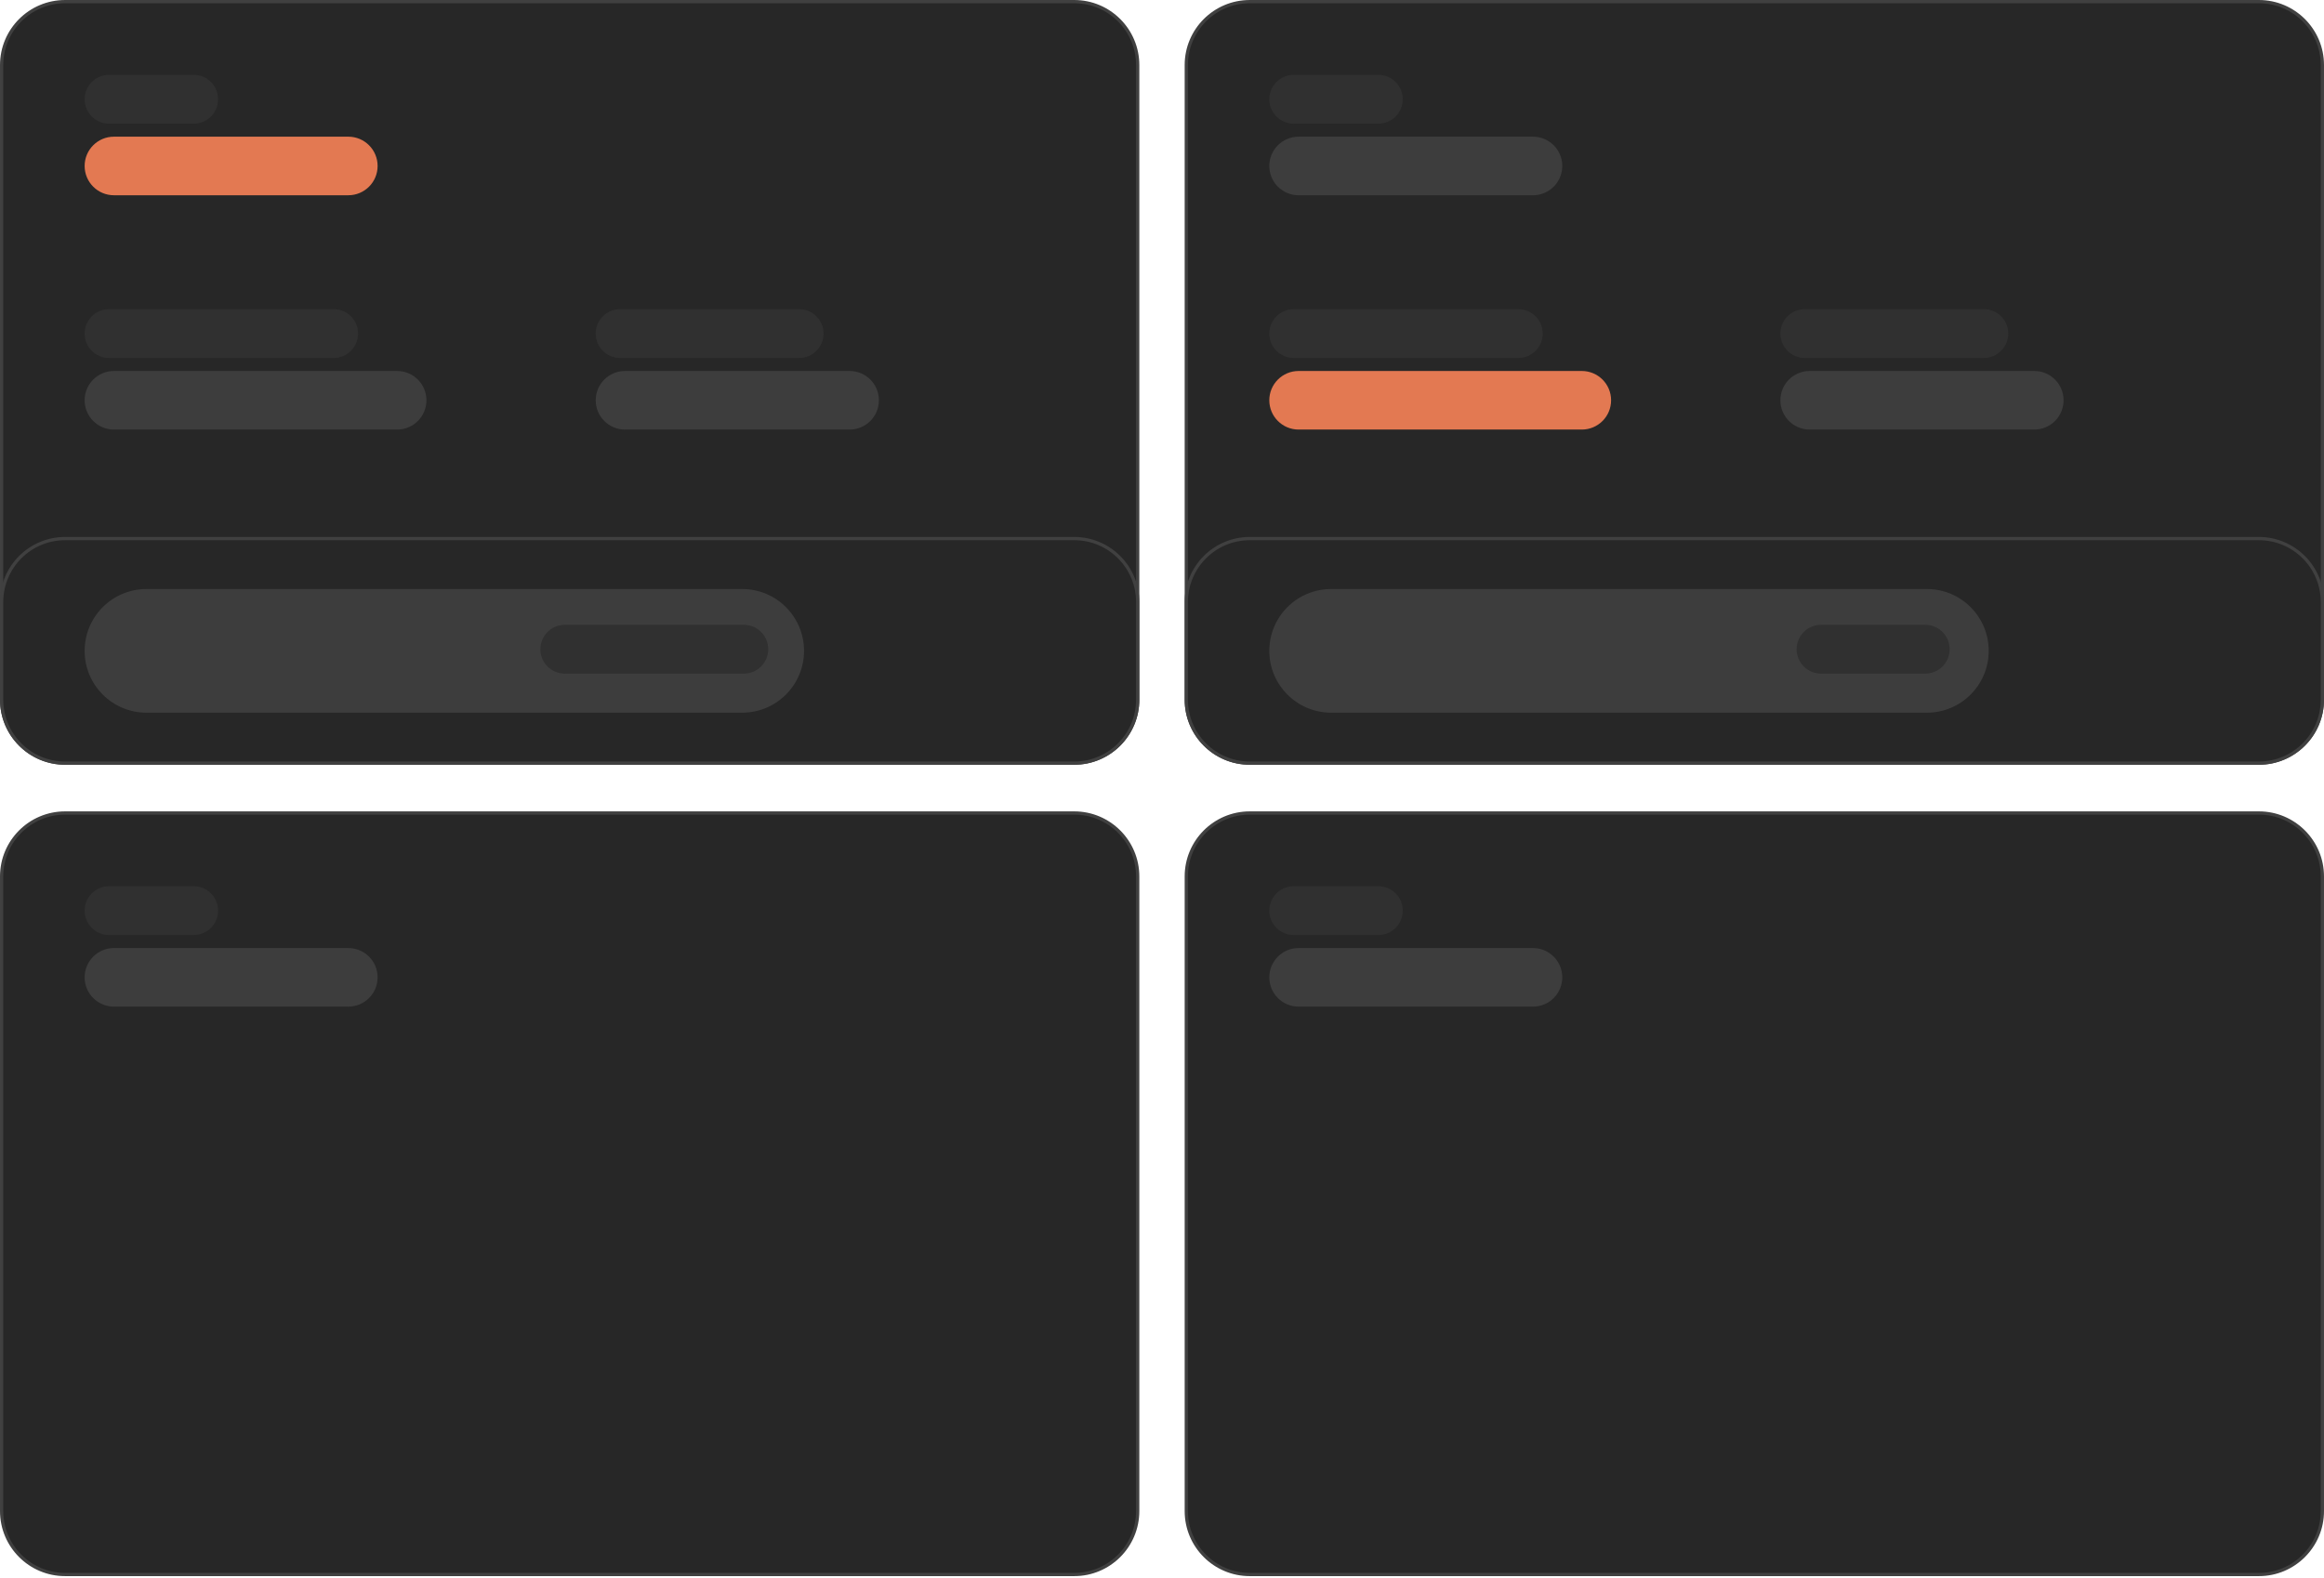
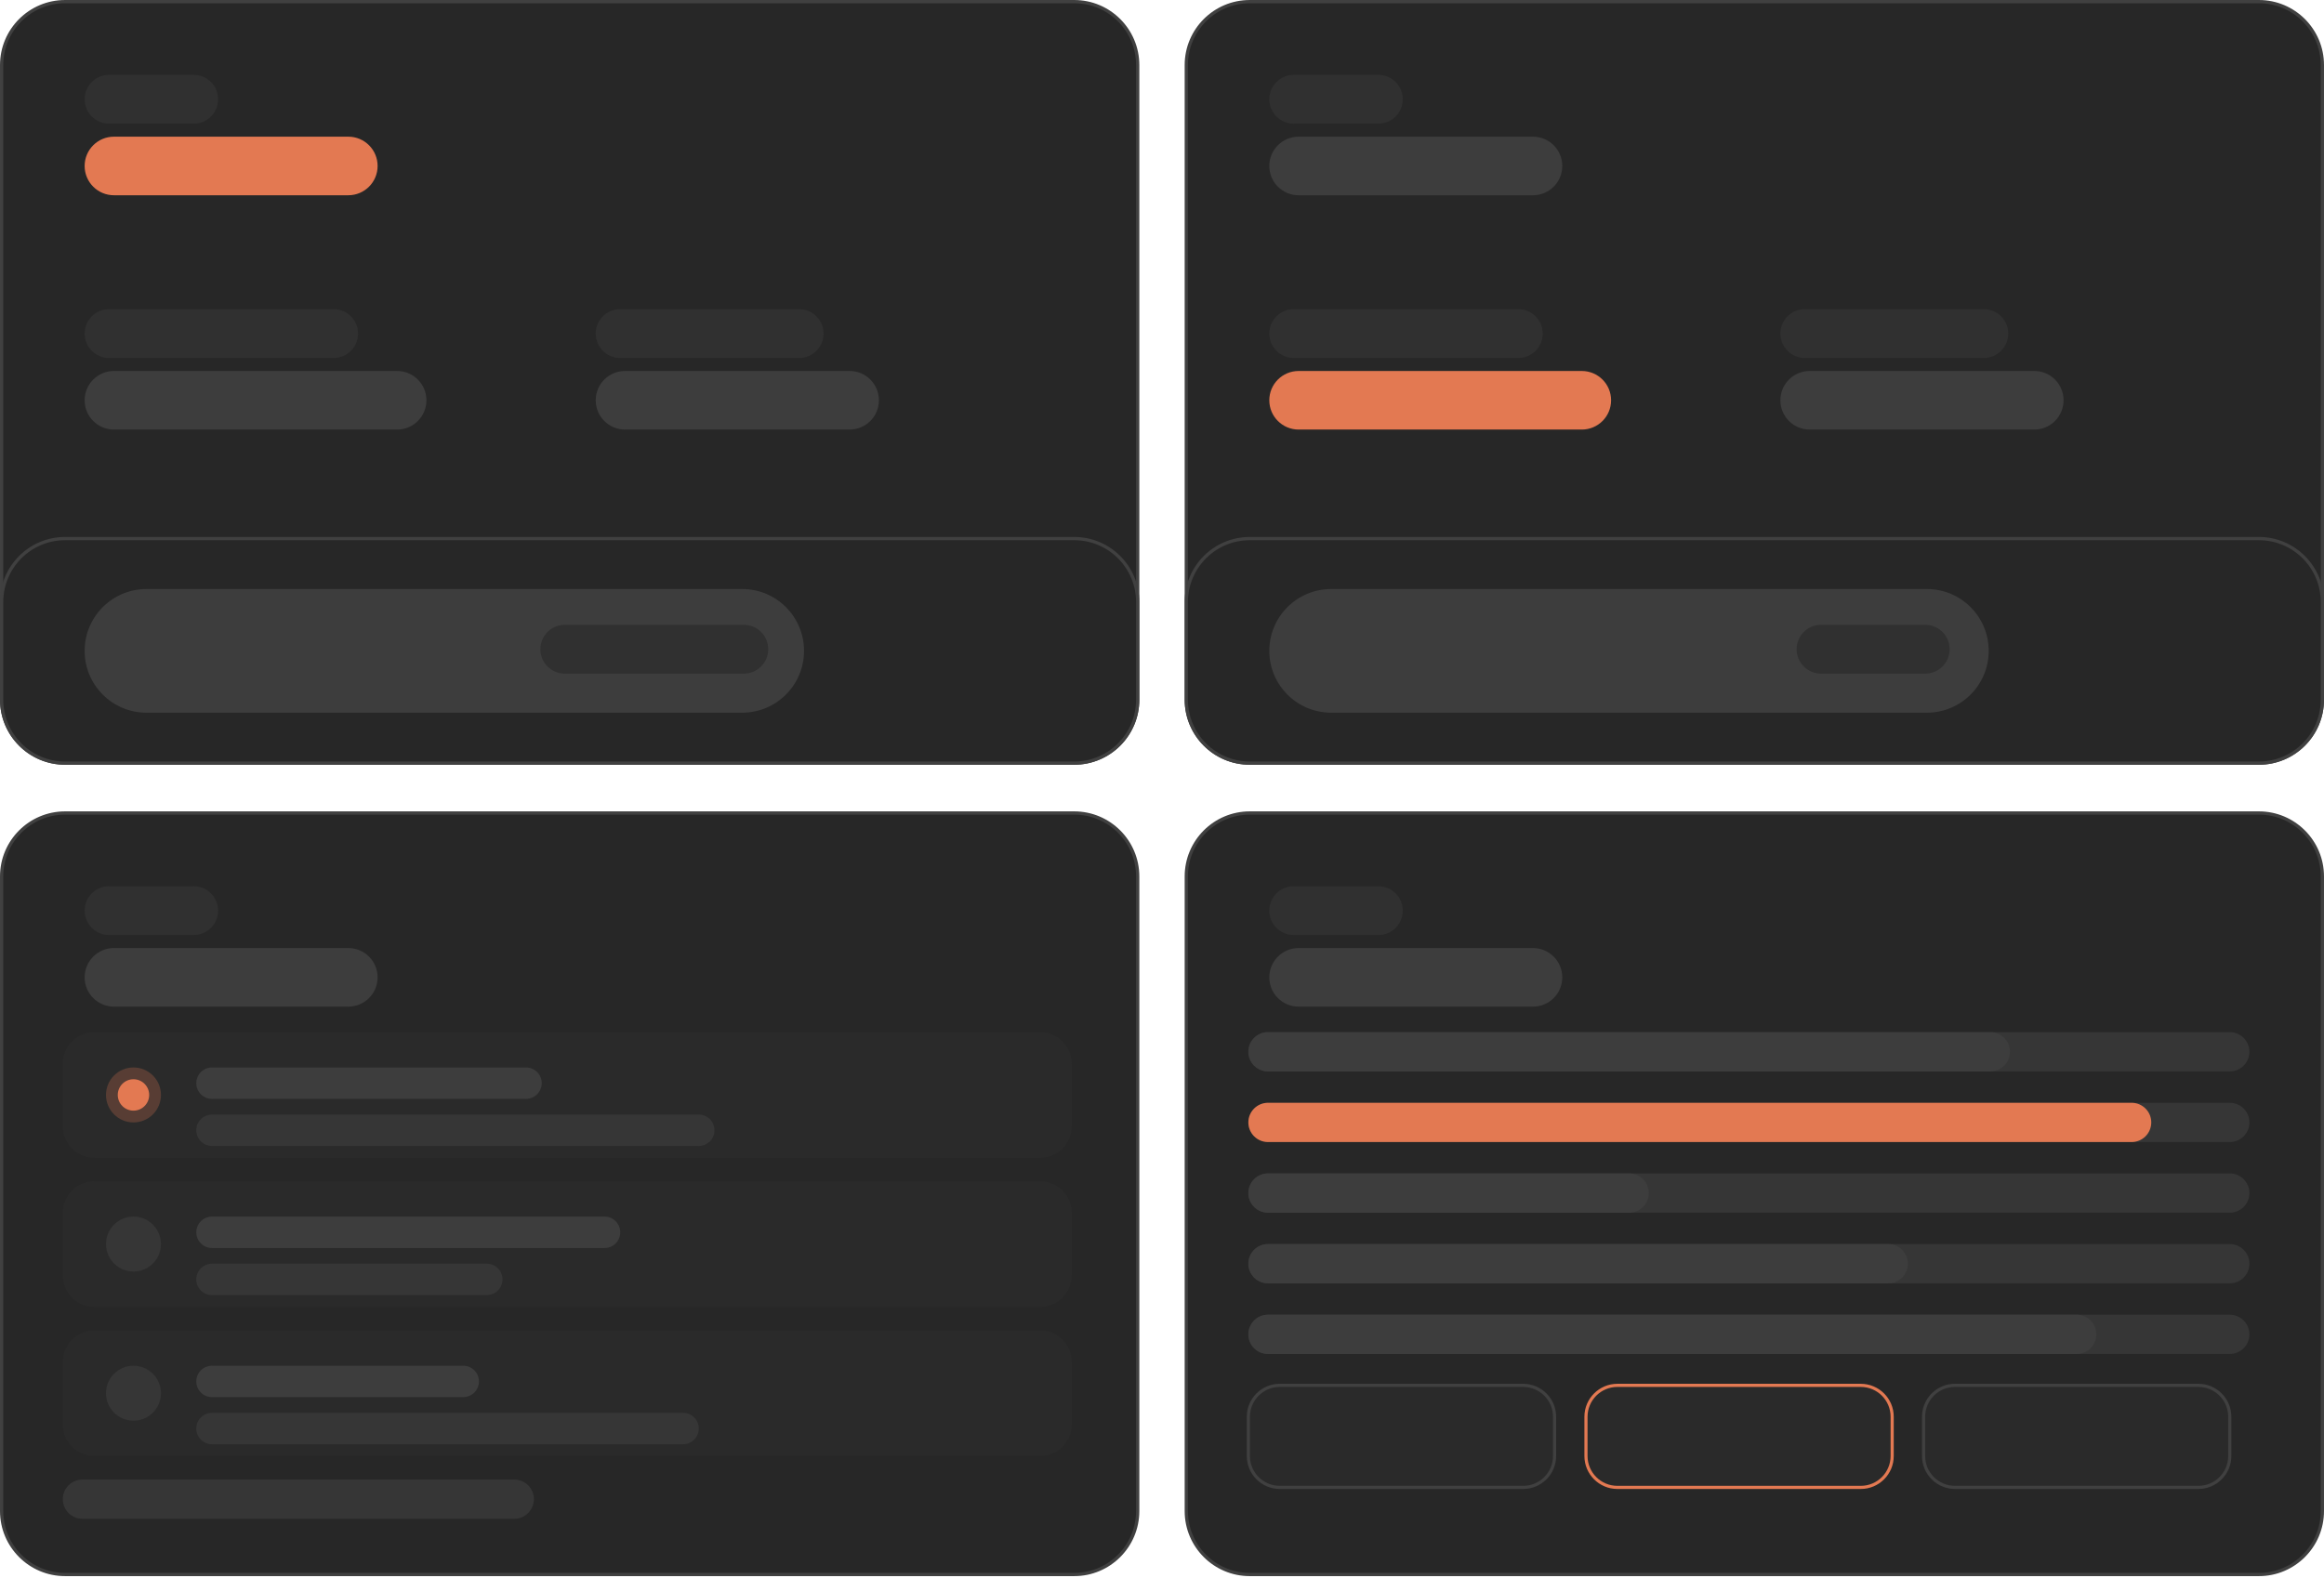
<svg xmlns="http://www.w3.org/2000/svg" width="592" height="402" viewBox="0 0 592 402" fill="none">
  <rect x="0.415" y="0.415" width="289.395" height="194.036" rx="16.17" fill="#272727" stroke="#404040" stroke-width="0.829" />
  <rect x="0.415" y="137.235" width="289.395" height="57.216" rx="16.17" fill="#272727" stroke="#404040" stroke-width="0.829" />
  <rect x="21.56" y="19.072" width="33.998" height="12.438" rx="6.219" fill="#303030" />
  <rect x="21.56" y="78.775" width="69.654" height="12.438" rx="6.219" fill="#303030" />
  <rect x="151.746" y="78.775" width="58.045" height="12.438" rx="6.219" fill="#303030" />
  <rect x="21.56" y="34.827" width="74.629" height="14.926" rx="7.463" fill="#E37952" />
  <rect x="21.56" y="94.53" width="87.067" height="14.926" rx="7.463" fill="#3D3D3D" />
  <rect x="21.56" y="150.088" width="183.256" height="31.51" rx="15.755" fill="#3D3D3D" />
  <rect x="151.746" y="94.53" width="72.142" height="14.926" rx="7.463" fill="#3D3D3D" />
  <rect x="137.649" y="159.209" width="58.045" height="12.438" rx="6.219" fill="#303030" />
  <rect x="0.415" y="207.158" width="289.395" height="194.036" rx="16.17" fill="#272727" stroke="#404040" stroke-width="0.829" />
  <rect x="21.56" y="225.815" width="33.998" height="12.438" rx="6.219" fill="#303030" />
  <rect x="21.56" y="241.57" width="74.629" height="14.926" rx="7.463" fill="#3D3D3D" />
  <rect x="302.19" y="0.415" width="289.395" height="194.036" rx="16.17" fill="#272727" stroke="#404040" stroke-width="0.829" />
  <rect x="302.19" y="137.235" width="289.395" height="57.216" rx="16.17" fill="#272727" stroke="#404040" stroke-width="0.829" />
  <rect x="323.334" y="19.072" width="33.998" height="12.438" rx="6.219" fill="#303030" />
  <rect x="323.334" y="78.775" width="69.654" height="12.438" rx="6.219" fill="#303030" />
  <rect x="453.521" y="78.775" width="58.045" height="12.438" rx="6.219" fill="#303030" />
  <rect x="323.334" y="34.827" width="74.629" height="14.926" rx="7.463" fill="#3D3D3D" />
  <rect x="323.334" y="94.53" width="87.067" height="14.926" rx="7.463" fill="#E37952" />
  <rect x="323.334" y="150.088" width="183.256" height="31.51" rx="15.755" fill="#3D3D3D" />
  <rect x="453.521" y="94.53" width="72.142" height="14.926" rx="7.463" fill="#3D3D3D" />
  <rect x="457.667" y="159.209" width="38.973" height="12.438" rx="6.219" fill="#303030" />
  <rect x="302.19" y="207.158" width="289.395" height="194.036" rx="16.17" fill="#272727" stroke="#404040" stroke-width="0.829" />
  <rect x="323.334" y="225.815" width="33.998" height="12.438" rx="6.219" fill="#303030" />
  <rect x="323.334" y="241.57" width="74.629" height="14.926" rx="7.463" fill="#3D3D3D" />
+   <rect x="16" y="263" width="257" height="32" rx="8" fill="#2A2A2A" />
+   <circle cx="34" cy="279" r="7" fill="#E37952" opacity="0.25" />
+   <circle cx="34" cy="279" r="4" fill="#E37952" />
+   <rect x="50" y="272" width="88" height="8" rx="4" fill="#3D3D3D" />
+   <rect x="50" y="284" width="132" height="8" rx="4" fill="#363636" />
+   <rect x="16" y="301" width="257" height="32" rx="8" fill="#2A2A2A" />
+   <circle cx="34" cy="317" r="7" fill="#363636" />
+   <rect x="50" y="310" width="108" height="8" rx="4" fill="#3D3D3D" />
+   <rect x="50" y="322" width="78" height="8" rx="4" fill="#363636" />
+   <rect x="16" y="339" width="257" height="32" rx="8" fill="#2A2A2A" />
+   <circle cx="34" cy="355" r="7" fill="#363636" />
+   <rect x="50" y="348" width="72" height="8" rx="4" fill="#3D3D3D" />
+   <rect x="50" y="360" width="128" height="8" rx="4" fill="#363636" />
+   <rect x="16" y="377" width="120" height="10" rx="5" fill="#363636" />
+   <rect x="318" y="263" width="255" height="10" rx="5" fill="#363636" />
+   <rect x="318" y="263" width="194" height="10" rx="5" fill="#3D3D3D" />
+   <rect x="318" y="281" width="255" height="10" rx="5" fill="#363636" />
+   <rect x="318" y="281" width="230" height="10" rx="5" fill="#E37952" />
+   <rect x="318" y="299" width="255" height="10" rx="5" fill="#363636" />
+   <rect x="318" y="299" width="102" height="10" rx="5" fill="#3D3D3D" />
+   <rect x="318" y="317" width="255" height="10" rx="5" fill="#363636" />
+   <rect x="318" y="317" width="168" height="10" rx="5" fill="#3D3D3D" />
+   <rect x="318" y="335" width="255" height="10" rx="5" fill="#363636" />
+   <rect x="318" y="335" width="216" height="10" rx="5" fill="#3D3D3D" />
+   <rect x="318" y="353" width="78" height="26" rx="8" fill="#2A2A2A" stroke="#404040" stroke-width="0.8" />
+   <rect x="404" y="353" width="78" height="26" rx="8" fill="#2A2A2A" stroke="#E37952" stroke-width="0.8" />
+   <rect x="490" y="353" width="78" height="26" rx="8" fill="#2A2A2A" stroke="#404040" stroke-width="0.8" />
</svg>
